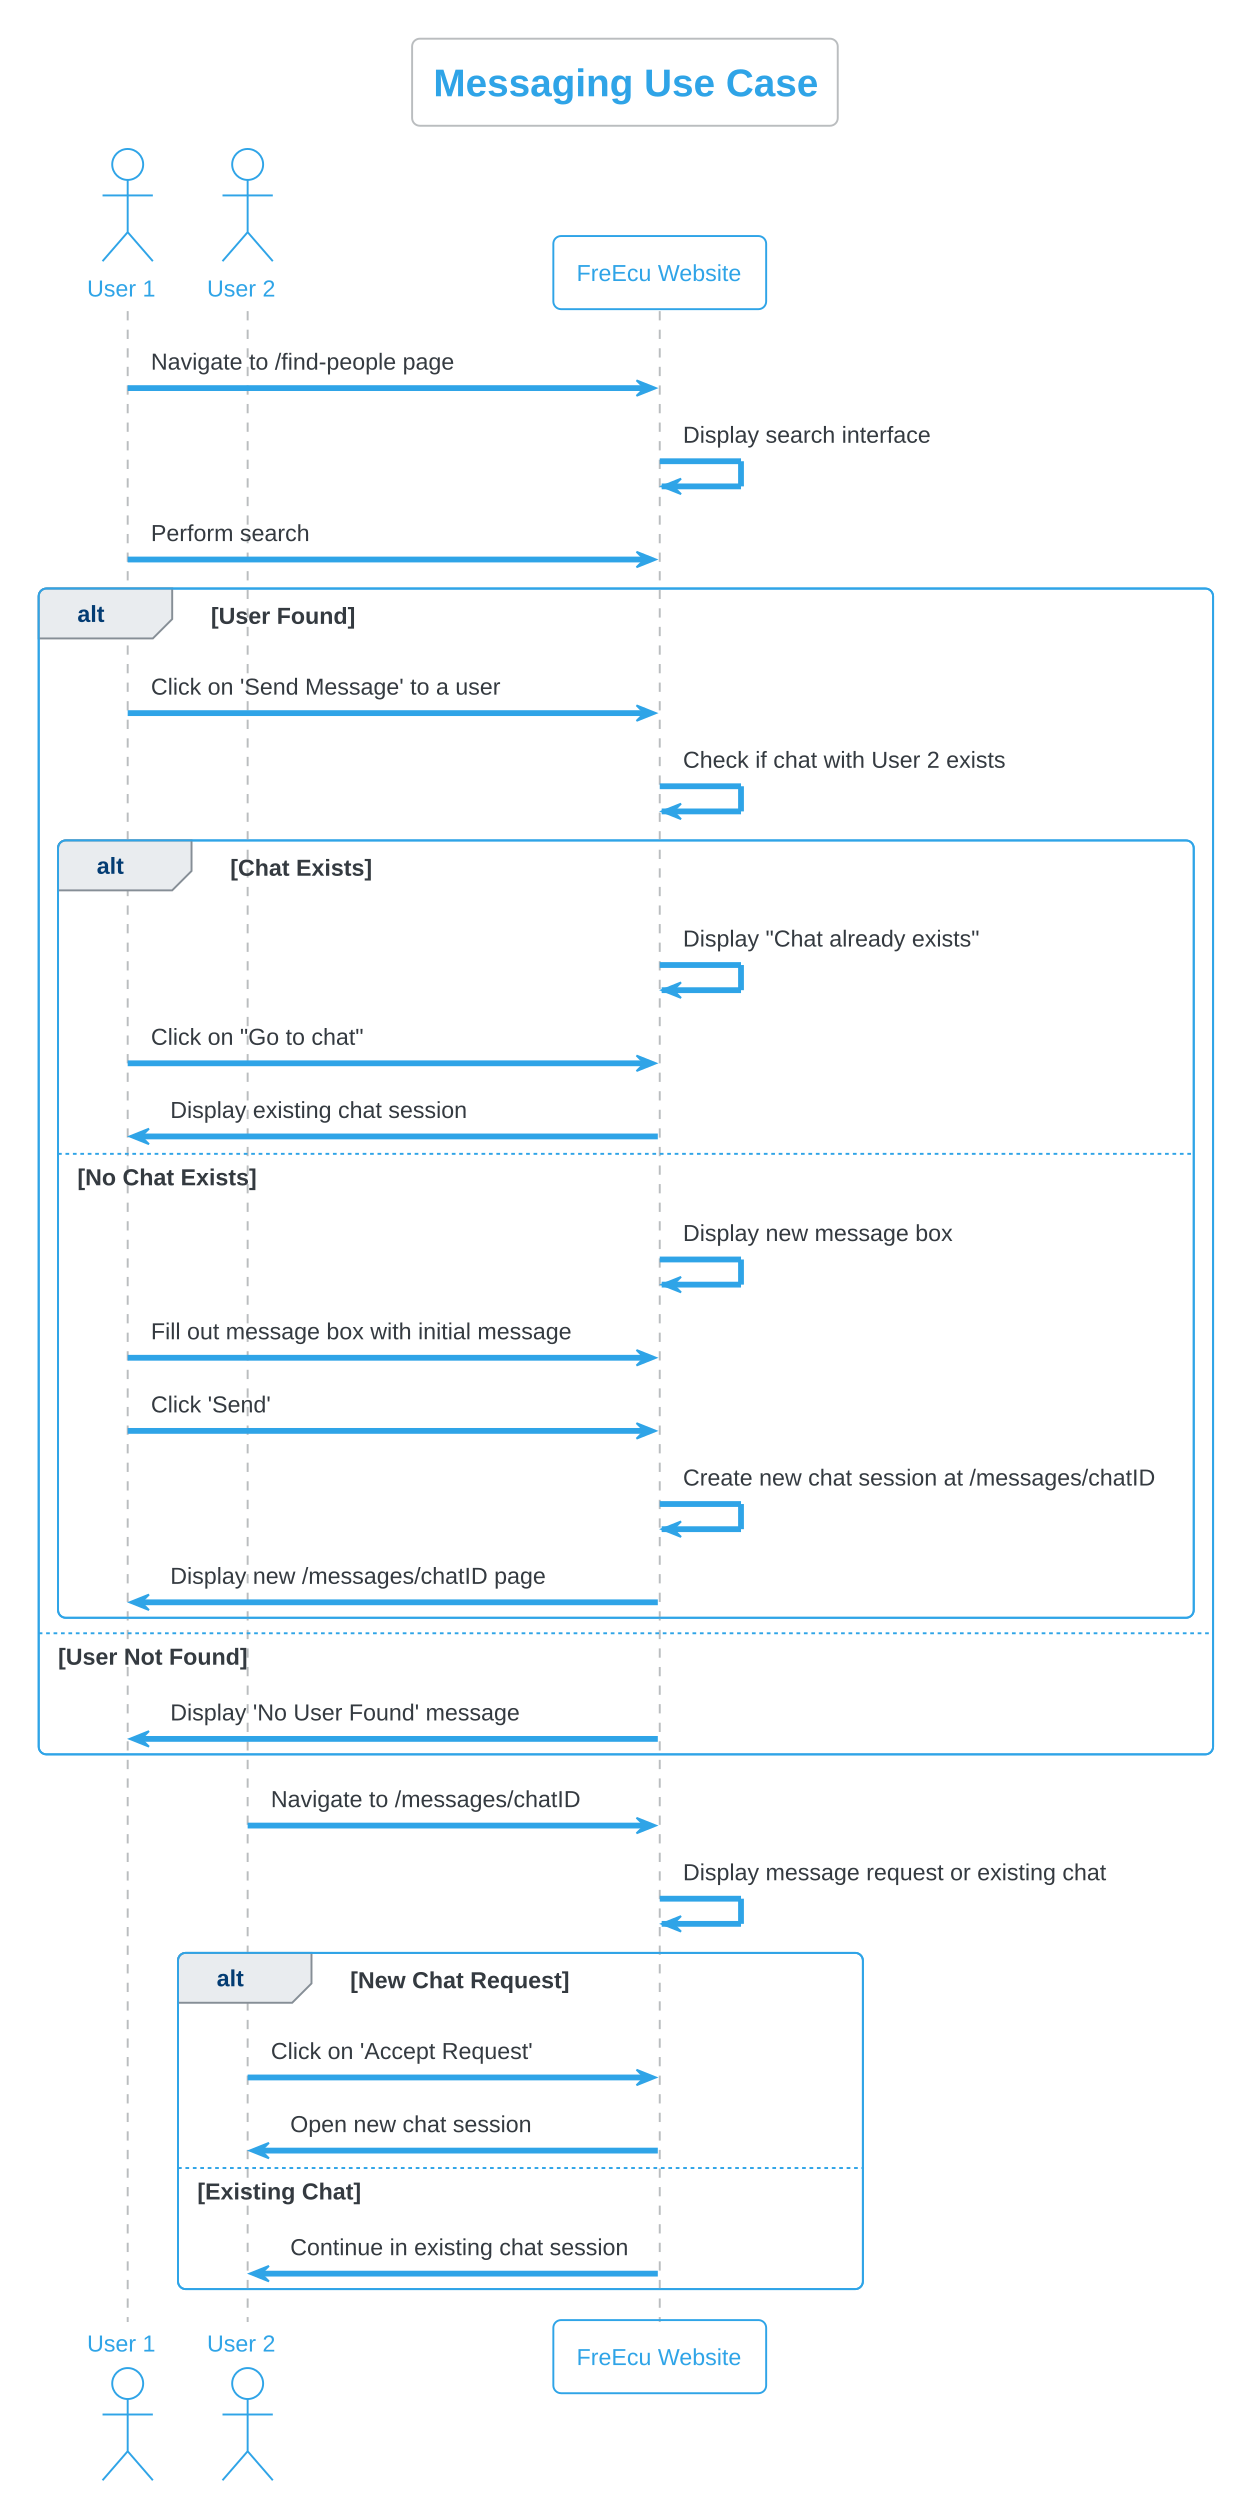
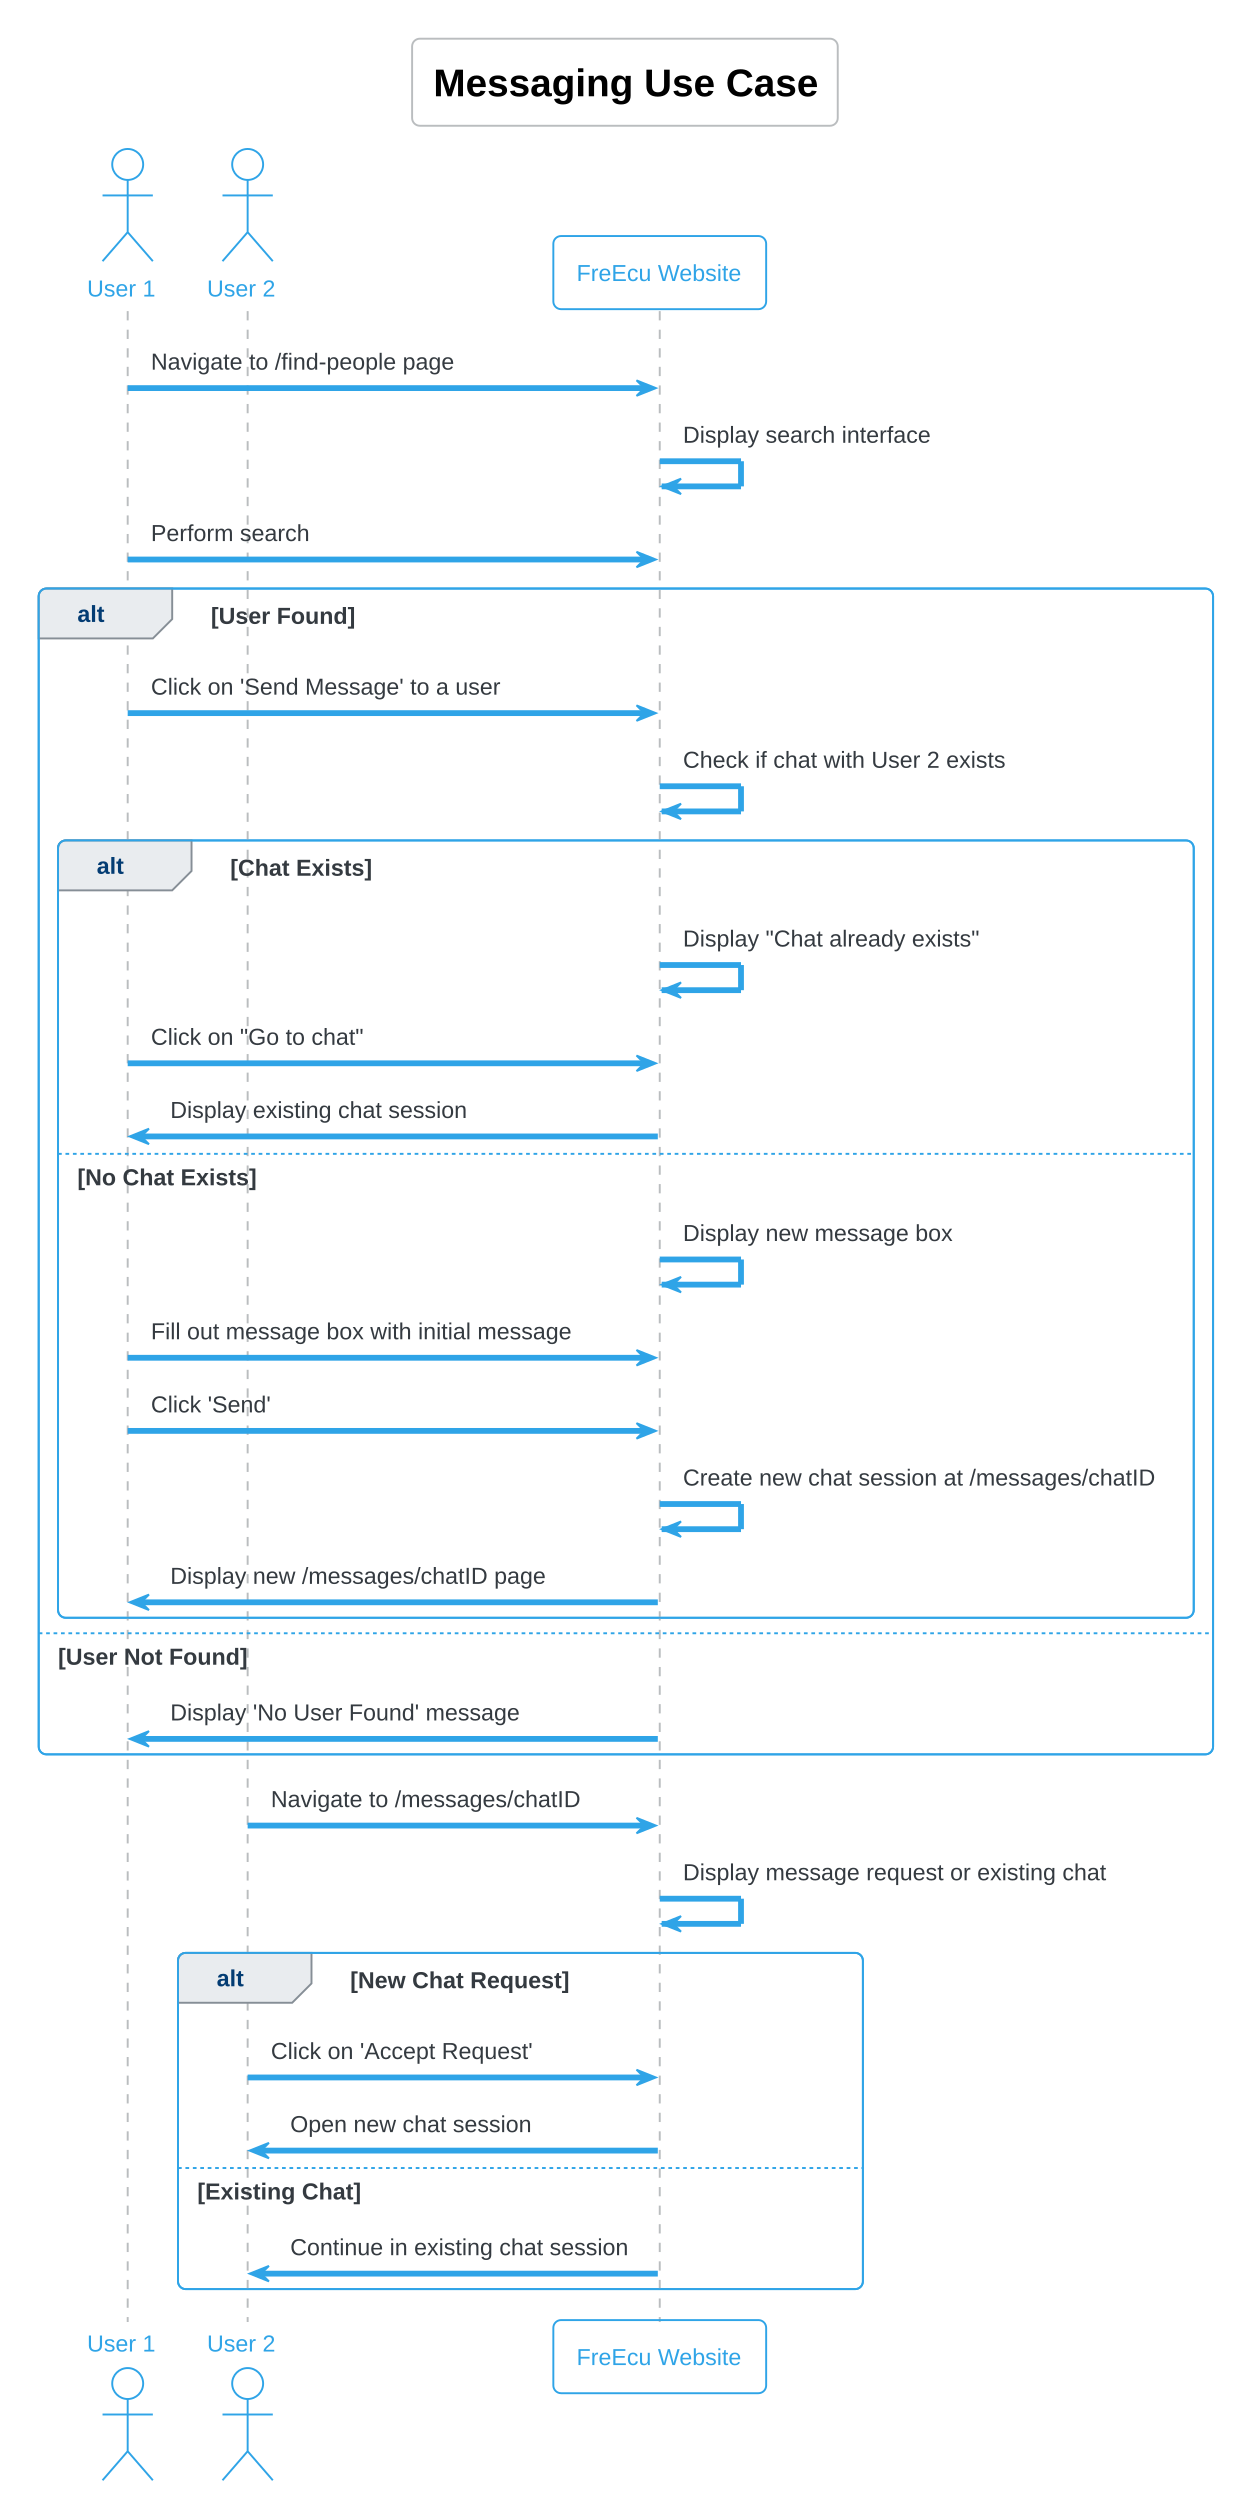
<svg xmlns="http://www.w3.org/2000/svg" contentStyleType="text/css" height="1346.875px" preserveAspectRatio="none" style="width:665px;height:1346px;background:#FFFFFF;" version="1.1" viewBox="0 0 665 1346" width="665.625px" zoomAndPan="magnify">
  <defs />
  <g>
    <rect fill="none" height="46.873" id="_title" rx="4.167" ry="4.167" style="stroke:#BABDBF;stroke-width:1.042;" width="229.167" x="221.875" y="20.833" />
-     <text fill="#2FA4E7" font-family="Arial" font-size="20.833" font-weight="bold" lengthAdjust="spacing" textLength="206.25" x="233.333" y="51.833">Messaging Use Case</text>
+     <text fill="#000000" font-family="Arial" font-size="20.833" font-weight="bold" lengthAdjust="spacing" textLength="206.25" x="233.333" y="51.833">Messaging Use Case</text>
    <rect fill="none" height="627.688" rx="4.167" ry="4.167" style="stroke:#2FA4E7;stroke-width:1.042;" width="632.292" x="20.833" y="316.868" />
    <rect fill="none" height="418.528" rx="4.167" ry="4.167" style="stroke:#2FA4E7;stroke-width:1.042;" width="611.458" x="31.25" y="452.488" />
    <rect fill="none" height="181.034" rx="4.167" ry="4.167" style="stroke:#2FA4E7;stroke-width:1.042;" width="368.75" x="95.833" y="1051.428" />
    <line style="stroke:#BABDBF;stroke-width:1.042;stroke-dasharray:5.0,5.0;" x1="68.75" x2="68.75" y1="167.497" y2="1250.171" />
    <line style="stroke:#BABDBF;stroke-width:1.042;stroke-dasharray:5.0,5.0;" x1="133.333" x2="133.333" y1="167.497" y2="1250.171" />
    <line style="stroke:#BABDBF;stroke-width:1.042;stroke-dasharray:5.0,5.0;" x1="355.208" x2="355.208" y1="167.497" y2="1250.171" />
    <text fill="#2FA4E7" font-family="Arial" font-size="12.5" lengthAdjust="spacing" textLength="37.5" x="46.875" y="159.639">User 1</text>
    <ellipse cx="68.75" cy="88.54" fill="none" rx="8.333" ry="8.333" style="stroke:#2FA4E7;stroke-width:1.042;" />
    <path d="M68.75,96.873 L68.75,124.998 M55.208,105.206 L82.292,105.206 M68.75,124.998 L55.208,140.623 M68.75,124.998 L82.292,140.623 " fill="none" style="stroke:#2FA4E7;stroke-width:1.042;" />
    <text fill="#2FA4E7" font-family="Arial" font-size="12.5" lengthAdjust="spacing" textLength="37.5" x="46.875" y="1266.062">User 1</text>
    <ellipse cx="68.75" cy="1283.295" fill="none" rx="8.333" ry="8.333" style="stroke:#2FA4E7;stroke-width:1.042;" />
    <path d="M68.75,1291.628 L68.75,1319.753 M55.208,1299.961 L82.292,1299.961 M68.75,1319.753 L55.208,1335.378 M68.75,1319.753 L82.292,1335.378 " fill="none" style="stroke:#2FA4E7;stroke-width:1.042;" />
    <text fill="#2FA4E7" font-family="Arial" font-size="12.5" lengthAdjust="spacing" textLength="37.5" x="111.458" y="159.639">User 2</text>
    <ellipse cx="133.333" cy="88.54" fill="none" rx="8.333" ry="8.333" style="stroke:#2FA4E7;stroke-width:1.042;" />
    <path d="M133.333,96.873 L133.333,124.998 M119.792,105.206 L146.875,105.206 M133.333,124.998 L119.792,140.623 M133.333,124.998 L146.875,140.623 " fill="none" style="stroke:#2FA4E7;stroke-width:1.042;" />
    <text fill="#2FA4E7" font-family="Arial" font-size="12.5" lengthAdjust="spacing" textLength="37.5" x="111.458" y="1266.062">User 2</text>
    <ellipse cx="133.333" cy="1283.295" fill="none" rx="8.333" ry="8.333" style="stroke:#2FA4E7;stroke-width:1.042;" />
    <path d="M133.333,1291.628 L133.333,1319.753 M119.792,1299.961 L146.875,1299.961 M133.333,1319.753 L119.792,1335.378 M133.333,1319.753 L146.875,1335.378 " fill="none" style="stroke:#2FA4E7;stroke-width:1.042;" />
    <rect fill="none" height="39.374" rx="4.167" ry="4.167" style="stroke:#2FA4E7;stroke-width:1.042;" width="114.583" x="297.917" y="127.081" />
    <text fill="#2FA4E7" font-family="Arial" font-size="12.5" lengthAdjust="spacing" textLength="89.583" x="310.417" y="151.306">FreEcu Website</text>
    <rect fill="none" height="39.374" rx="4.167" ry="4.167" style="stroke:#2FA4E7;stroke-width:1.042;" width="114.583" x="297.917" y="1249.129" />
    <text fill="#2FA4E7" font-family="Arial" font-size="12.5" lengthAdjust="spacing" textLength="89.583" x="310.417" y="1273.354">FreEcu Website</text>
    <polygon fill="#2FA4E7" points="342.708,204.787,353.125,208.954,342.708,213.12,346.875,208.954" style="stroke:#2FA4E7;stroke-width:1.042;" />
    <line style="stroke:#2FA4E7;stroke-width:3.125;" x1="68.75" x2="348.958" y1="208.954" y2="208.954" />
    <text fill="#343A40" font-family="Arial" font-size="12.5" lengthAdjust="spacing" textLength="167.708" x="81.25" y="199.013">Navigate to /find-people page</text>
    <line style="stroke:#2FA4E7;stroke-width:3.125;" x1="355.208" x2="398.958" y1="248.328" y2="248.328" />
    <line style="stroke:#2FA4E7;stroke-width:3.125;" x1="398.958" x2="398.958" y1="248.328" y2="261.869" />
    <line style="stroke:#2FA4E7;stroke-width:3.125;" x1="356.25" x2="398.958" y1="261.869" y2="261.869" />
    <polygon fill="#2FA4E7" points="366.667,257.703,356.25,261.869,366.667,266.036,362.5,261.869" style="stroke:#2FA4E7;stroke-width:1.042;" />
    <text fill="#343A40" font-family="Arial" font-size="12.5" lengthAdjust="spacing" textLength="136.458" x="367.708" y="238.387">Display search interface</text>
    <polygon fill="#2FA4E7" points="342.708,297.076,353.125,301.243,342.708,305.41,346.875,301.243" style="stroke:#2FA4E7;stroke-width:1.042;" />
    <line style="stroke:#2FA4E7;stroke-width:3.125;" x1="68.75" x2="348.958" y1="301.243" y2="301.243" />
    <text fill="#343A40" font-family="Arial" font-size="12.5" lengthAdjust="spacing" textLength="86.458" x="81.25" y="291.303">Perform search</text>
    <path d="M25,316.868 L92.708,316.868 L92.708,333.325 L82.292,343.742 L20.833,343.742 L20.833,321.035 A4.167,4.167 0 0 1 25,316.868 " fill="#E9ECEF" style="stroke:#868E96;stroke-width:1.042;" />
    <rect fill="none" height="627.688" rx="4.167" ry="4.167" style="stroke:#2FA4E7;stroke-width:1.042;" width="632.292" x="20.833" y="316.868" />
    <text fill="#033C73" font-family="Arial" font-size="12.5" font-weight="bold" lengthAdjust="spacing" textLength="14.583" x="41.667" y="334.843">alt</text>
    <text fill="#343A40" font-family="Arial" font-size="12.5" font-weight="bold" lengthAdjust="spacing" textLength="77.083" x="113.542" y="335.885">[User Found]</text>
    <polygon fill="#2FA4E7" points="342.708,379.781,353.125,383.948,342.708,388.114,346.875,383.948" style="stroke:#2FA4E7;stroke-width:1.042;" />
    <line style="stroke:#2FA4E7;stroke-width:3.125;" x1="68.75" x2="348.958" y1="383.948" y2="383.948" />
    <text fill="#343A40" font-family="Arial" font-size="12.5" lengthAdjust="spacing" textLength="190.625" x="81.25" y="374.007">Click on 'Send Message' to a user</text>
    <line style="stroke:#2FA4E7;stroke-width:3.125;" x1="355.208" x2="398.958" y1="423.322" y2="423.322" />
    <line style="stroke:#2FA4E7;stroke-width:3.125;" x1="398.958" x2="398.958" y1="423.322" y2="436.863" />
    <line style="stroke:#2FA4E7;stroke-width:3.125;" x1="356.25" x2="398.958" y1="436.863" y2="436.863" />
    <polygon fill="#2FA4E7" points="366.667,432.697,356.25,436.863,366.667,441.03,362.5,436.863" style="stroke:#2FA4E7;stroke-width:1.042;" />
    <text fill="#343A40" font-family="Arial" font-size="12.5" lengthAdjust="spacing" textLength="175" x="367.708" y="413.381">Check if chat with User 2 exists</text>
    <path d="M35.417,452.488 L103.125,452.488 L103.125,468.945 L92.708,479.362 L31.25,479.362 L31.25,456.655 A4.167,4.167 0 0 1 35.417,452.488 " fill="#E9ECEF" style="stroke:#868E96;stroke-width:1.042;" />
    <rect fill="none" height="418.528" rx="4.167" ry="4.167" style="stroke:#2FA4E7;stroke-width:1.042;" width="611.458" x="31.25" y="452.488" />
    <text fill="#033C73" font-family="Arial" font-size="12.5" font-weight="bold" lengthAdjust="spacing" textLength="14.583" x="52.083" y="470.463">alt</text>
    <text fill="#343A40" font-family="Arial" font-size="12.5" font-weight="bold" lengthAdjust="spacing" textLength="77.083" x="123.958" y="471.505">[Chat Exists]</text>
    <line style="stroke:#2FA4E7;stroke-width:3.125;" x1="355.208" x2="398.958" y1="519.568" y2="519.568" />
    <line style="stroke:#2FA4E7;stroke-width:3.125;" x1="398.958" x2="398.958" y1="519.568" y2="533.11" />
    <line style="stroke:#2FA4E7;stroke-width:3.125;" x1="356.25" x2="398.958" y1="533.11" y2="533.11" />
    <polygon fill="#2FA4E7" points="366.667,528.943,356.25,533.11,366.667,537.276,362.5,533.11" style="stroke:#2FA4E7;stroke-width:1.042;" />
    <text fill="#343A40" font-family="Arial" font-size="12.5" lengthAdjust="spacing" textLength="162.5" x="367.708" y="509.627">Display "Chat already exists"</text>
    <polygon fill="#2FA4E7" points="342.708,568.317,353.125,572.483,342.708,576.65,346.875,572.483" style="stroke:#2FA4E7;stroke-width:1.042;" />
    <line style="stroke:#2FA4E7;stroke-width:3.125;" x1="68.75" x2="348.958" y1="572.483" y2="572.483" />
    <text fill="#343A40" font-family="Arial" font-size="12.5" lengthAdjust="spacing" textLength="114.583" x="81.25" y="562.543">Click on "Go to chat"</text>
    <polygon fill="#2FA4E7" points="80.208,607.69,69.792,611.857,80.208,616.024,76.042,611.857" style="stroke:#2FA4E7;stroke-width:1.042;" />
    <line style="stroke:#2FA4E7;stroke-width:3.125;" x1="73.958" x2="354.167" y1="611.857" y2="611.857" />
    <text fill="#343A40" font-family="Arial" font-size="12.5" lengthAdjust="spacing" textLength="163.542" x="91.667" y="601.917">Display existing chat session</text>
    <line style="stroke:#2FA4E7;stroke-width:1.042;stroke-dasharray:2.0,2.0;" x1="31.25" x2="642.708" y1="621.232" y2="621.232" />
    <text fill="#343A40" font-family="Arial" font-size="12.5" font-weight="bold" lengthAdjust="spacing" textLength="96.875" x="41.667" y="638.165">[No Chat Exists]</text>
    <line style="stroke:#2FA4E7;stroke-width:3.125;" x1="355.208" x2="398.958" y1="678.105" y2="678.105" />
    <line style="stroke:#2FA4E7;stroke-width:3.125;" x1="398.958" x2="398.958" y1="678.105" y2="691.646" />
    <line style="stroke:#2FA4E7;stroke-width:3.125;" x1="356.25" x2="398.958" y1="691.646" y2="691.646" />
    <polygon fill="#2FA4E7" points="366.667,687.48,356.25,691.646,366.667,695.813,362.5,691.646" style="stroke:#2FA4E7;stroke-width:1.042;" />
    <text fill="#343A40" font-family="Arial" font-size="12.5" lengthAdjust="spacing" textLength="148.958" x="367.708" y="668.164">Display new message box</text>
    <polygon fill="#2FA4E7" points="342.708,726.853,353.125,731.02,342.708,735.187,346.875,731.02" style="stroke:#2FA4E7;stroke-width:1.042;" />
    <line style="stroke:#2FA4E7;stroke-width:3.125;" x1="68.75" x2="348.958" y1="731.02" y2="731.02" />
    <text fill="#343A40" font-family="Arial" font-size="12.5" lengthAdjust="spacing" textLength="231.25" x="81.25" y="721.08">Fill out message box with initial message</text>
    <polygon fill="#2FA4E7" points="342.708,766.227,353.125,770.394,342.708,774.561,346.875,770.394" style="stroke:#2FA4E7;stroke-width:1.042;" />
    <line style="stroke:#2FA4E7;stroke-width:3.125;" x1="68.75" x2="348.958" y1="770.394" y2="770.394" />
    <text fill="#343A40" font-family="Arial" font-size="12.5" lengthAdjust="spacing" textLength="65.625" x="81.25" y="760.453">Click 'Send'</text>
    <line style="stroke:#2FA4E7;stroke-width:3.125;" x1="355.208" x2="398.958" y1="809.768" y2="809.768" />
    <line style="stroke:#2FA4E7;stroke-width:3.125;" x1="398.958" x2="398.958" y1="809.768" y2="823.309" />
    <line style="stroke:#2FA4E7;stroke-width:3.125;" x1="356.25" x2="398.958" y1="823.309" y2="823.309" />
    <polygon fill="#2FA4E7" points="366.667,819.143,356.25,823.309,366.667,827.476,362.5,823.309" style="stroke:#2FA4E7;stroke-width:1.042;" />
    <text fill="#343A40" font-family="Arial" font-size="12.5" lengthAdjust="spacing" textLength="257.292" x="367.708" y="799.827">Create new chat session at /messages/chatID</text>
    <polygon fill="#2FA4E7" points="80.208,858.516,69.792,862.683,80.208,866.85,76.042,862.683" style="stroke:#2FA4E7;stroke-width:1.042;" />
    <line style="stroke:#2FA4E7;stroke-width:3.125;" x1="73.958" x2="354.167" y1="862.683" y2="862.683" />
    <text fill="#343A40" font-family="Arial" font-size="12.5" lengthAdjust="spacing" textLength="206.25" x="91.667" y="852.742">Display new /messages/chatID page</text>
    <line style="stroke:#2FA4E7;stroke-width:1.042;stroke-dasharray:2.0,2.0;" x1="20.833" x2="653.125" y1="879.35" y2="879.35" />
    <text fill="#343A40" font-family="Arial" font-size="12.5" font-weight="bold" lengthAdjust="spacing" textLength="101.042" x="31.25" y="896.283">[User Not Found]</text>
    <polygon fill="#2FA4E7" points="80.208,932.056,69.792,936.222,80.208,940.389,76.042,936.222" style="stroke:#2FA4E7;stroke-width:1.042;" />
    <line style="stroke:#2FA4E7;stroke-width:3.125;" x1="73.958" x2="354.167" y1="936.222" y2="936.222" />
    <text fill="#343A40" font-family="Arial" font-size="12.5" lengthAdjust="spacing" textLength="191.667" x="91.667" y="926.282">Display 'No User Found' message</text>
    <polygon fill="#2FA4E7" points="342.708,978.721,353.125,982.888,342.708,987.054,346.875,982.888" style="stroke:#2FA4E7;stroke-width:1.042;" />
    <line style="stroke:#2FA4E7;stroke-width:3.125;" x1="133.333" x2="348.958" y1="982.888" y2="982.888" />
    <text fill="#343A40" font-family="Arial" font-size="12.5" lengthAdjust="spacing" textLength="168.75" x="145.833" y="972.947">Navigate to /messages/chatID</text>
    <line style="stroke:#2FA4E7;stroke-width:3.125;" x1="355.208" x2="398.958" y1="1022.262" y2="1022.262" />
    <line style="stroke:#2FA4E7;stroke-width:3.125;" x1="398.958" x2="398.958" y1="1022.262" y2="1035.803" />
    <line style="stroke:#2FA4E7;stroke-width:3.125;" x1="356.25" x2="398.958" y1="1035.803" y2="1035.803" />
    <polygon fill="#2FA4E7" points="366.667,1031.637,356.25,1035.803,366.667,1039.97,362.5,1035.803" style="stroke:#2FA4E7;stroke-width:1.042;" />
    <text fill="#343A40" font-family="Arial" font-size="12.5" lengthAdjust="spacing" textLength="232.292" x="367.708" y="1012.321">Display message request or existing chat</text>
    <path d="M100,1051.428 L167.708,1051.428 L167.708,1067.885 L157.292,1078.302 L95.833,1078.302 L95.833,1055.595 A4.167,4.167 0 0 1 100,1051.428 " fill="#E9ECEF" style="stroke:#868E96;stroke-width:1.042;" />
    <rect fill="none" height="181.034" rx="4.167" ry="4.167" style="stroke:#2FA4E7;stroke-width:1.042;" width="368.75" x="95.833" y="1051.428" />
    <text fill="#033C73" font-family="Arial" font-size="12.5" font-weight="bold" lengthAdjust="spacing" textLength="14.583" x="116.667" y="1069.403">alt</text>
    <text fill="#343A40" font-family="Arial" font-size="12.5" font-weight="bold" lengthAdjust="spacing" textLength="118.75" x="188.542" y="1070.445">[New Chat Request]</text>
    <polygon fill="#2FA4E7" points="342.708,1114.341,353.125,1118.508,342.708,1122.675,346.875,1118.508" style="stroke:#2FA4E7;stroke-width:1.042;" />
    <line style="stroke:#2FA4E7;stroke-width:3.125;" x1="133.333" x2="348.958" y1="1118.508" y2="1118.508" />
    <text fill="#343A40" font-family="Arial" font-size="12.5" lengthAdjust="spacing" textLength="142.708" x="145.833" y="1108.567">Click on 'Accept Request'</text>
    <polygon fill="#2FA4E7" points="144.792,1153.715,134.375,1157.882,144.792,1162.048,140.625,1157.882" style="stroke:#2FA4E7;stroke-width:1.042;" />
    <line style="stroke:#2FA4E7;stroke-width:3.125;" x1="138.542" x2="354.167" y1="1157.882" y2="1157.882" />
    <text fill="#343A40" font-family="Arial" font-size="12.5" lengthAdjust="spacing" textLength="132.292" x="156.25" y="1147.941">Open new chat session</text>
    <line style="stroke:#2FA4E7;stroke-width:1.042;stroke-dasharray:2.0,2.0;" x1="95.833" x2="464.583" y1="1167.257" y2="1167.257" />
    <text fill="#343A40" font-family="Arial" font-size="12.5" font-weight="bold" lengthAdjust="spacing" textLength="87.5" x="106.25" y="1184.19">[Existing Chat]</text>
    <polygon fill="#2FA4E7" points="144.792,1219.963,134.375,1224.129,144.792,1228.296,140.625,1224.129" style="stroke:#2FA4E7;stroke-width:1.042;" />
    <line style="stroke:#2FA4E7;stroke-width:3.125;" x1="138.542" x2="354.167" y1="1224.129" y2="1224.129" />
    <text fill="#343A40" font-family="Arial" font-size="12.5" lengthAdjust="spacing" textLength="186.458" x="156.25" y="1214.189">Continue in existing chat session</text>
  </g>
</svg>
